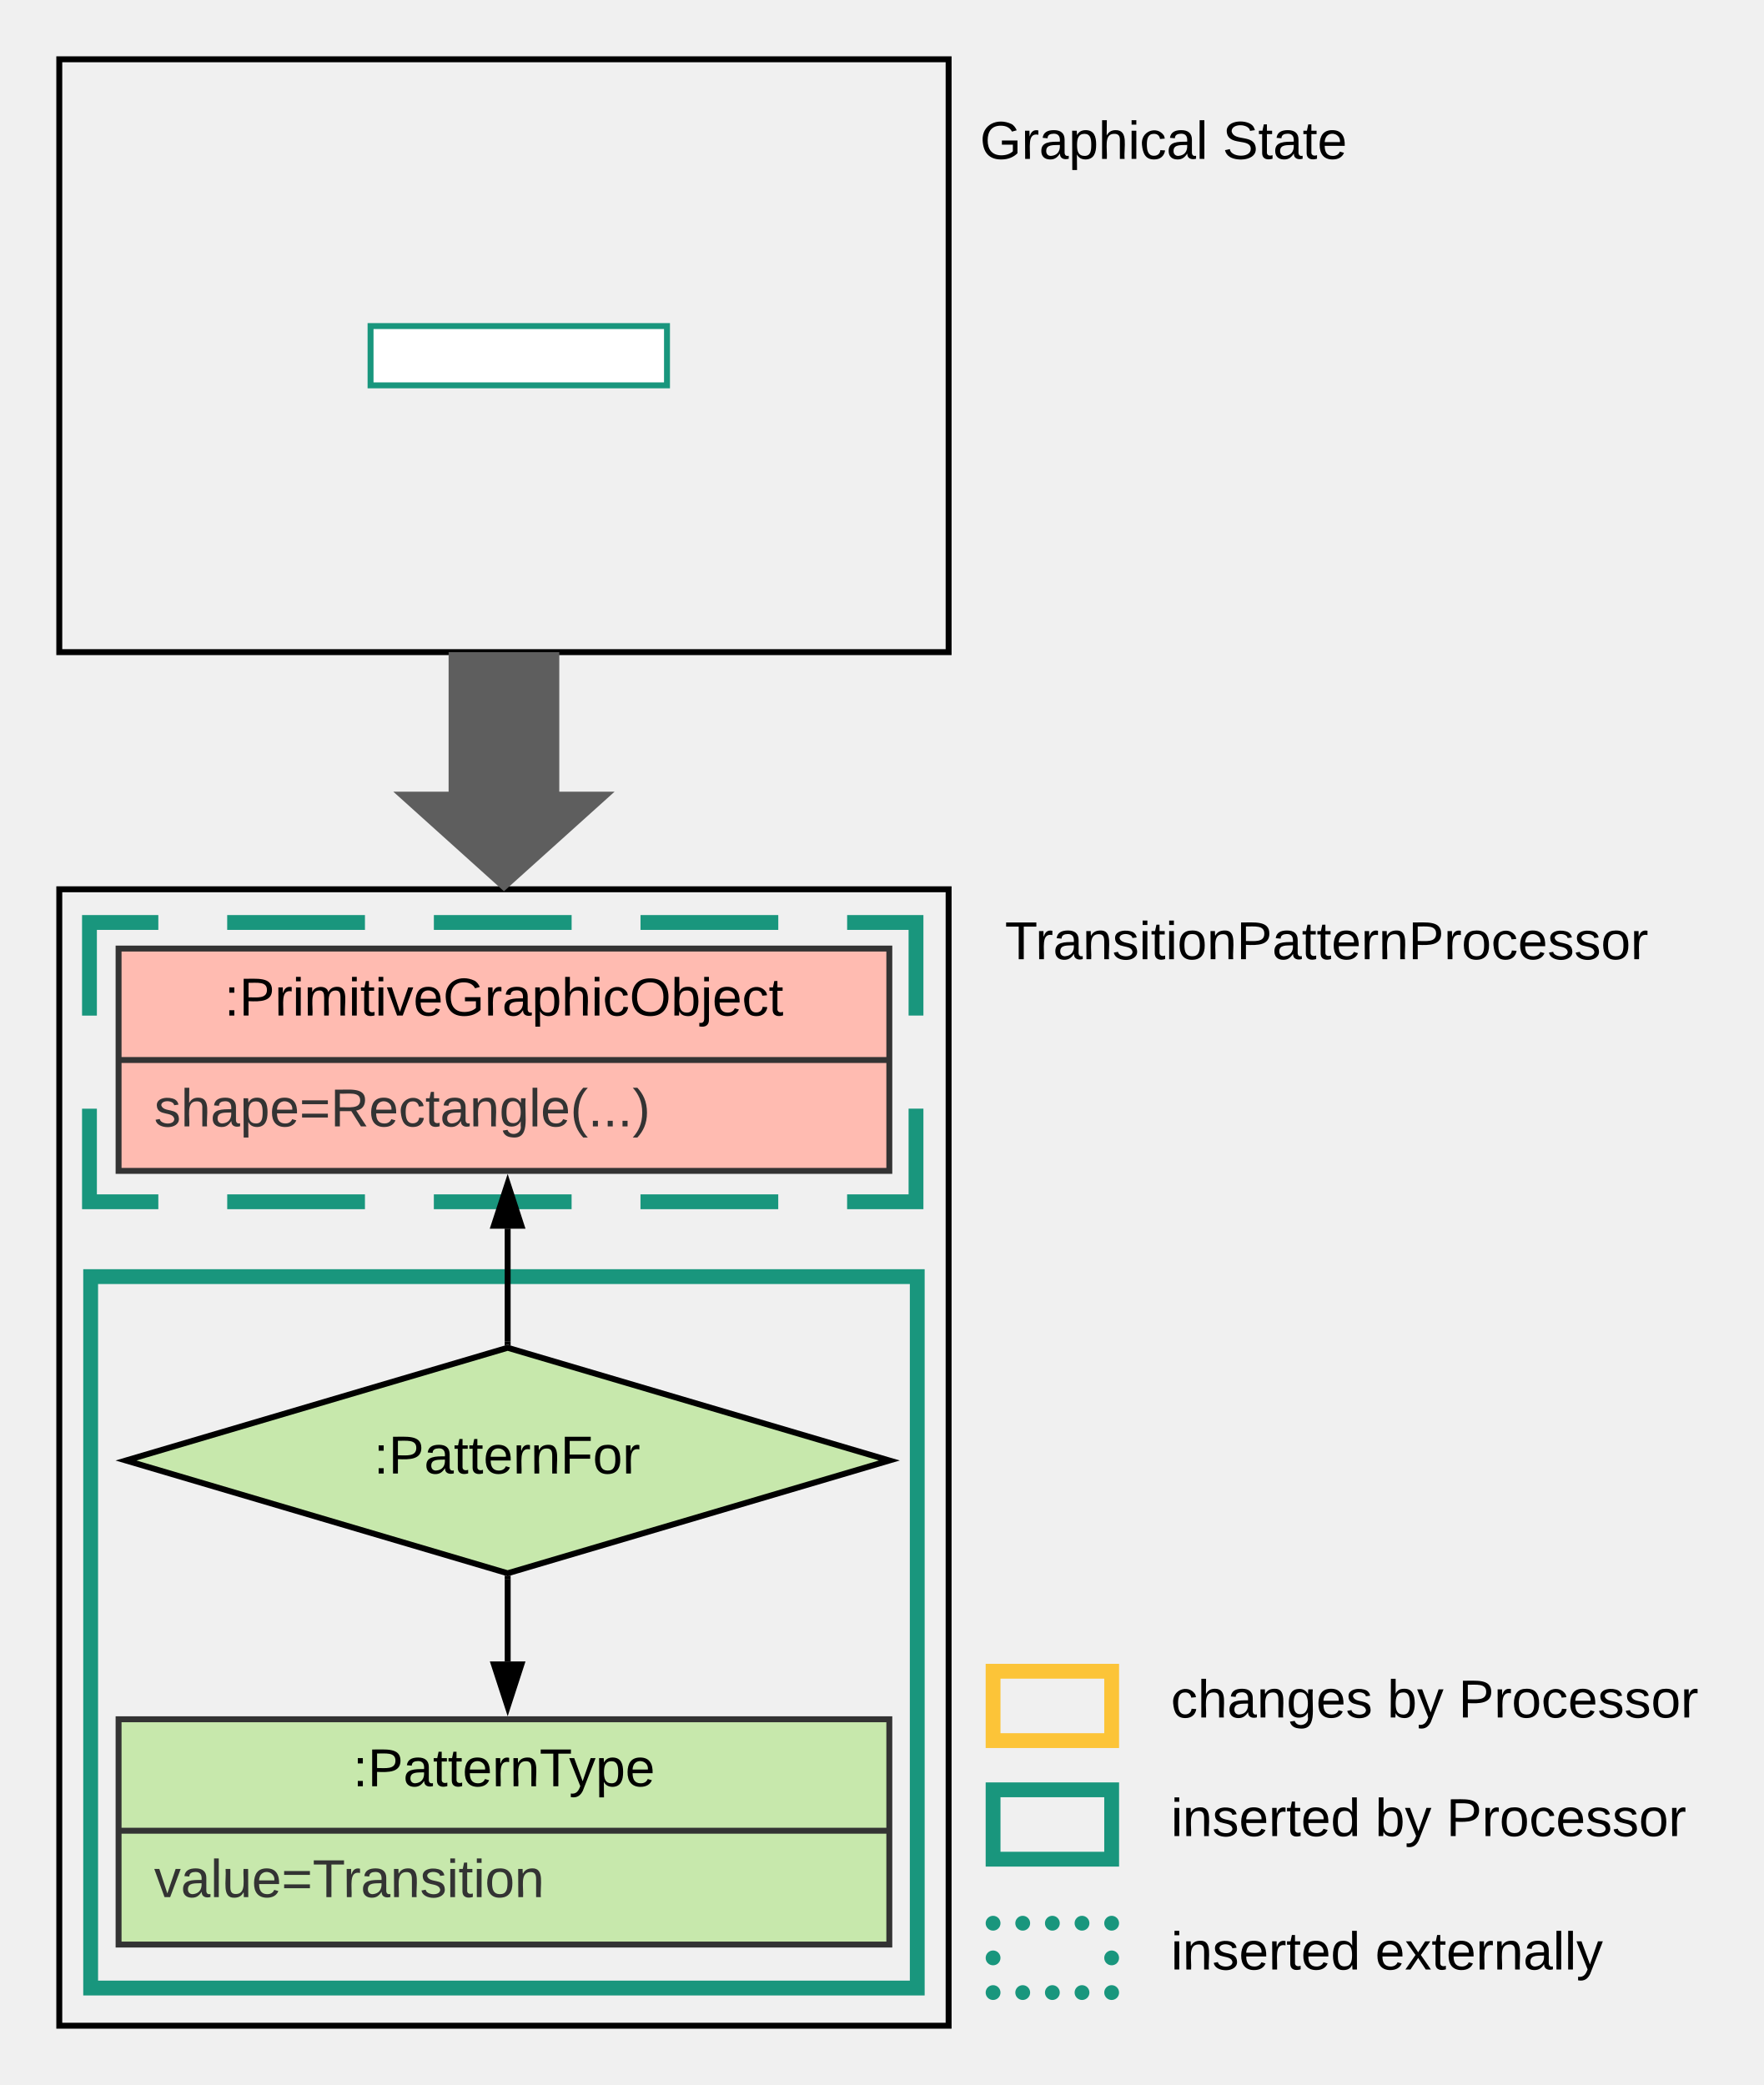
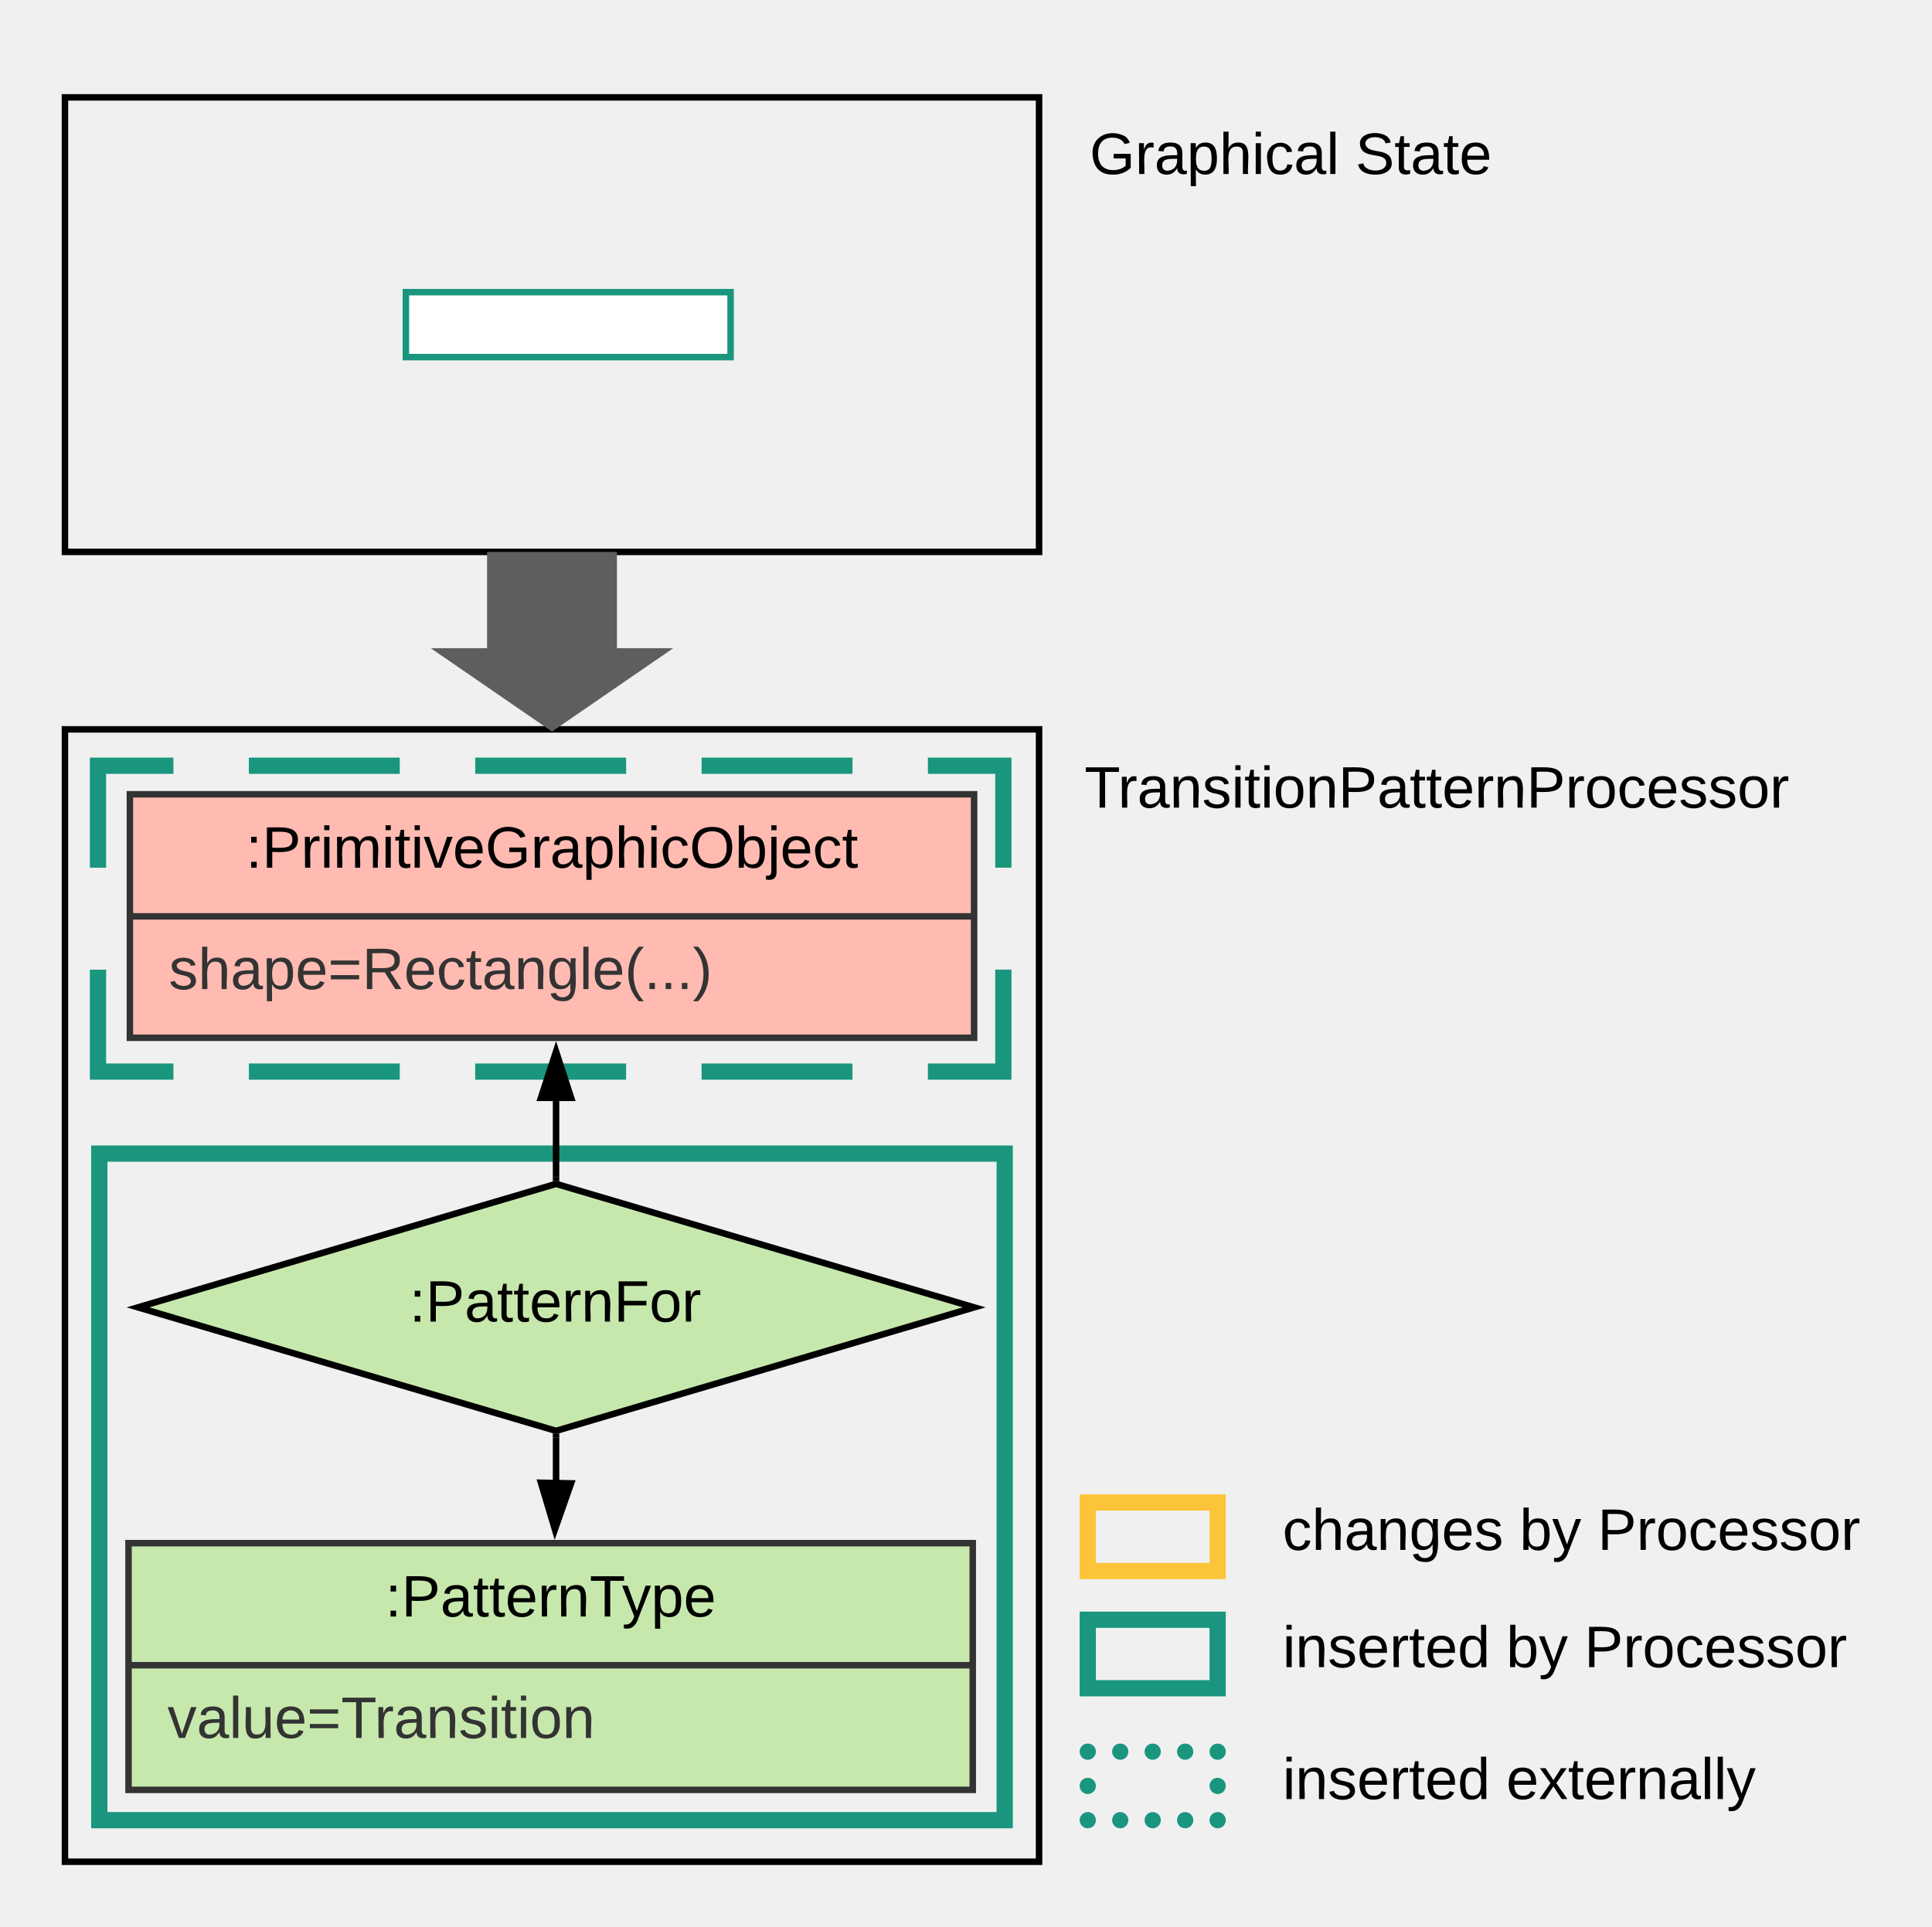
- <svg xmlns="http://www.w3.org/2000/svg" xmlns:ns1="lucid" xmlns:xlink="http://www.w3.org/1999/xlink" width="595" height="703.38">
-   <g transform="translate(-295 -80)" ns1:page-tab-id="ZUiqVhBf18.i">
-     <path d="M325.58 510.67h278.84v240H325.58z" stroke="#19967d" stroke-width="5" fill-opacity="0" />
-     <path d="M315 380h300v383.38H315z" stroke="#000" stroke-width="2" fill-opacity="0" />
+ <svg xmlns="http://www.w3.org/2000/svg" xmlns:ns1="lucid" xmlns:xlink="http://www.w3.org/1999/xlink" width="595" height="593.48">
+   <g transform="translate(-295 -155.3333)" ns1:page-tab-id="ZUiqVhBf18.i">
+     <path d="M315 380h300v348.8H315z" stroke="#000" stroke-width="2" fill-opacity="0" />
+     <path d="M325.58 510.67h278.84V716H325.58z" stroke="#19967d" stroke-width="5" fill-opacity="0" />
    <path d="M325.17 391.2H604v94.22H325.17z" fill-opacity="0" />
    <path d="M371.64 391.2h46.47m23.25 0h46.47m23.24 0h46.47m23.23 0H604v31.4m0 31.4v31.42h-23.24m-23.23 0h-46.47m-23.24 0h-46.47m-23.24 0h-46.46m-23.24 0h-23.23v-31.4m0-31.4V391.2h23.23" stroke="#19967d" stroke-width="5" fill="none" />
-     <path d="M615 100h145v60H615z" fill="none" />
-     <use xlink:href="#a" transform="matrix(1,0,0,1,615,100) translate(10.575 33.6)" />
-     <use xlink:href="#b" transform="matrix(1,0,0,1,615,100) translate(92.425 33.6)" />
-     <path d="M315 100h300v200H315z" stroke="#000" stroke-width="2" fill-opacity="0" />
+     <path d="M620 175.33h145v60H620z" fill="none" />
+     <use xlink:href="#a" transform="matrix(1,0,0,1,620,175.3333) translate(10.575 33.6)" />
+     <use xlink:href="#b" transform="matrix(1,0,0,1,620,175.3333) translate(92.425 33.6)" />
+     <path d="M315 185.33h300v140H315z" stroke="#000" stroke-width="2" fill-opacity="0" />
    <path d="M335 400h260v75H335z" stroke="#333" stroke-width="2" fill="#ffbbb1" />
    <path d="M335 437.6h260" stroke="#333" stroke-width="2" fill="none" />
    <use xlink:href="#c" transform="matrix(1,0,0,1,343,408) translate(27.7 14.6)" />
    <use xlink:href="#d" transform="matrix(1,0,0,1,347,445.6) translate(0 14.4)" />
-     <path d="M335 660h260v76H335z" stroke="#333" stroke-width="2" fill="#c7e8ac" />
-     <path d="M335 697.6h260" stroke="#333" stroke-width="2" fill="none" />
-     <use xlink:href="#e" transform="matrix(1,0,0,1,343,668) translate(71.05 14.6)" />
-     <use xlink:href="#f" transform="matrix(1,0,0,1,347,705.6) translate(0 14.4)" />
-     <path d="M466.25 494.5v38.12" stroke="#000" stroke-width="2" fill="none" />
+     <path d="M334.58 630.67h260v76h-260z" stroke="#333" stroke-width="2" fill="#c7e8ac" />
+     <path d="M334.58 668.27h260" stroke="#333" stroke-width="2" fill="none" />
+     <use xlink:href="#e" transform="matrix(1,0,0,1,342.5833,638.6667) translate(71.05 14.6)" />
+     <use xlink:href="#f" transform="matrix(1,0,0,1,346.5833,676.2667) translate(0 14.4)" />
+     <path d="M466.25 494.5v23.46" stroke="#000" stroke-width="2" fill="none" />
    <path d="M466.25 479.24l4.64 14.26h-9.3z" stroke="#000" stroke-width="2" />
-     <path d="M467.25 533.92l-1-.3-1 .3v-1.32h2z" />
-     <path d="M466.26 640.5V612.8" stroke="#000" stroke-width="2" fill="none" />
-     <path d="M466.26 655.76l-4.64-14.26h9.27z" stroke="#000" stroke-width="2" />
-     <path d="M467.25 612.82h-2v-1.32l1 .3 1-.3z" />
-     <path d="M483.67 300v47.07h18.66L465 380.67l-37.33-33.6h18.66V300z" stroke="#000" stroke-opacity="0" stroke-width="2" fill="#5e5e5e" />
-     <path d="M466.25 534.67L595 572.7l-128.75 38.05L337.5 572.7z" stroke="#000" stroke-width="2" fill="#c7e8ac" />
-     <use xlink:href="#g" transform="matrix(1,0,0,1,342.5,539.6667) translate(78.58 37.43125)" />
-     <path d="M615 380h255v40H615z" fill="none" />
-     <use xlink:href="#h" transform="matrix(1,0,0,1,615,380) translate(19 23.6)" />
-     <path d="M690 683.8h180v23.4H690z" fill="none" />
-     <use xlink:href="#i" transform="matrix(1,0,0,1,690,683.8016) translate(0 15.6)" />
-     <use xlink:href="#j" transform="matrix(1,0,0,1,690,683.8016) translate(68.9 15.6)" />
-     <use xlink:href="#k" transform="matrix(1,0,0,1,690,683.8016) translate(92.9 15.6)" />
-     <path d="M630 683.8h40v23.4h-40z" stroke="#19967d" stroke-width="5" fill-opacity="0" />
-     <path d="M630 728.8h40v23.4h-40z" fill-opacity="0" />
-     <path d="M632.5 728.8c0 1.4-1.12 2.5-2.5 2.5s-2.5-1.1-2.5-2.5c0-1.37 1.12-2.5 2.5-2.5s2.5 1.13 2.5 2.5zm10 0c0 1.4-1.12 2.5-2.5 2.5s-2.5-1.1-2.5-2.5c0-1.37 1.12-2.5 2.5-2.5s2.5 1.13 2.5 2.5zm10 0c0 1.4-1.12 2.5-2.5 2.5s-2.5-1.1-2.5-2.5c0-1.37 1.12-2.5 2.5-2.5s2.5 1.13 2.5 2.5zm10 0c0 1.4-1.12 2.5-2.5 2.5s-2.5-1.1-2.5-2.5c0-1.37 1.12-2.5 2.5-2.5s2.5 1.13 2.5 2.5zm10 0c0 1.4-1.12 2.5-2.5 2.5s-2.5-1.1-2.5-2.5c0-1.37 1.12-2.5 2.5-2.5s2.5 1.13 2.5 2.5zm0 11.7c0 1.4-1.12 2.5-2.5 2.5s-2.5-1.1-2.5-2.5c0-1.37 1.12-2.5 2.5-2.5s2.5 1.13 2.5 2.5zm0 11.7c0 1.38-1.12 2.5-2.5 2.5s-2.5-1.12-2.5-2.5 1.12-2.5 2.5-2.5 2.5 1.12 2.5 2.5zm-10 0c0 1.38-1.12 2.5-2.5 2.5s-2.5-1.12-2.5-2.5 1.12-2.5 2.5-2.5 2.5 1.12 2.5 2.5zm-10 0c0 1.38-1.12 2.5-2.5 2.5s-2.5-1.12-2.5-2.5 1.12-2.5 2.5-2.5 2.5 1.12 2.5 2.5zm-10 0c0 1.38-1.12 2.5-2.5 2.5s-2.5-1.12-2.5-2.5 1.12-2.5 2.5-2.5 2.5 1.12 2.5 2.5zm-10 0c0 1.38-1.12 2.5-2.5 2.5s-2.5-1.12-2.5-2.5 1.12-2.5 2.5-2.5 2.5 1.12 2.5 2.5zm0-11.7c0 1.4-1.12 2.5-2.5 2.5s-2.5-1.1-2.5-2.5c0-1.37 1.12-2.5 2.5-2.5s2.5 1.13 2.5 2.5z" fill="#19967d" />
-     <path d="M690 728.8h180v23.4H690z" fill="none" />
-     <use xlink:href="#i" transform="matrix(1,0,0,1,690,728.8149) translate(0 15.6)" />
-     <use xlink:href="#l" transform="matrix(1,0,0,1,690,728.8149) translate(68.9 15.6)" />
-     <path d="M690 643.8h180v23.4H690z" fill="none" />
-     <use xlink:href="#m" transform="matrix(1,0,0,1,690,643.8016) translate(0 15.6)" />
-     <use xlink:href="#j" transform="matrix(1,0,0,1,690,643.8016) translate(73 15.6)" />
-     <use xlink:href="#k" transform="matrix(1,0,0,1,690,643.8016) translate(97 15.6)" />
-     <path d="M630 643.8h40v23.4h-40z" stroke="#fcc438" stroke-width="5" fill-opacity="0" />
-     <path d="M420 190h100v20H420z" stroke="#19967d" stroke-width="2" fill="#fff" />
-     <path d="M520 180h40v40h-40z" stroke="#000" stroke-opacity="0" stroke-width="2" fill="#fff" fill-opacity="0" />
+     <path d="M467.25 519.25l-1-.3-1 .3v-1.32h2z" />
+     <path d="M466.25 611.57v-13.44" stroke="#000" stroke-width="2" fill="none" />
+     <path d="M465.9 626.43l-4.3-14.37 9.27.2z" stroke="#000" stroke-width="2" />
+     <path d="M467.25 598.15h-2v-1.32l1 .3 1-.3z" />
+     <path d="M485 325.33V355h17.33L465 380.67 427.67 355H445v-29.67z" stroke="#000" stroke-opacity="0" stroke-width="2" fill="#5e5e5e" />
+     <path d="M466.25 520L595 558.04l-128.75 38.04-128.75-38.04z" stroke="#000" stroke-width="2" fill="#c7e8ac" />
+     <use xlink:href="#g" transform="matrix(1,0,0,1,342.5,525) translate(78.58 37.43125)" />
+     <path d="M615 380h245v40H615z" fill="none" />
+     <use xlink:href="#h" transform="matrix(1,0,0,1,615,380) translate(14 24.1)" />
+     <path d="M690 654.26h180v21.1H690z" fill="none" />
+     <use xlink:href="#i" transform="matrix(1,0,0,1,690,654.2552) translate(0 14.6)" />
+     <use xlink:href="#j" transform="matrix(1,0,0,1,690,654.2552) translate(68.9 14.6)" />
+     <use xlink:href="#k" transform="matrix(1,0,0,1,690,654.2552) translate(92.9 14.6)" />
+     <path d="M630 654.26h40v21.1h-40z" stroke="#19967d" stroke-width="5" fill-opacity="0" />
+     <path d="M630 694.9h40V716h-40z" fill-opacity="0" />
+     <path d="M632.5 694.9c0 1.37-1.12 2.5-2.5 2.5s-2.5-1.13-2.5-2.5c0-1.4 1.12-2.5 2.5-2.5s2.5 1.1 2.5 2.5zm10 0c0 1.37-1.12 2.5-2.5 2.5s-2.5-1.13-2.5-2.5c0-1.4 1.12-2.5 2.5-2.5s2.5 1.1 2.5 2.5zm10 0c0 1.37-1.12 2.5-2.5 2.5s-2.5-1.13-2.5-2.5c0-1.4 1.12-2.5 2.5-2.5s2.5 1.1 2.5 2.5zm10 0c0 1.37-1.12 2.5-2.5 2.5s-2.5-1.13-2.5-2.5c0-1.4 1.12-2.5 2.5-2.5s2.5 1.1 2.5 2.5zm10 0c0 1.37-1.12 2.5-2.5 2.5s-2.5-1.13-2.5-2.5c0-1.4 1.12-2.5 2.5-2.5s2.5 1.1 2.5 2.5zm0 10.55c0 1.38-1.12 2.5-2.5 2.5s-2.5-1.12-2.5-2.5c0-1.4 1.12-2.5 2.5-2.5s2.5 1.1 2.5 2.5zm0 10.55c0 1.38-1.12 2.5-2.5 2.5s-2.5-1.12-2.5-2.5 1.12-2.5 2.5-2.5 2.5 1.12 2.5 2.5zm-10 0c0 1.38-1.12 2.5-2.5 2.5s-2.5-1.12-2.5-2.5 1.12-2.5 2.5-2.5 2.5 1.12 2.5 2.5zm-10 0c0 1.38-1.12 2.5-2.5 2.5s-2.5-1.12-2.5-2.5 1.12-2.5 2.5-2.5 2.5 1.12 2.5 2.5zm-10 0c0 1.38-1.12 2.5-2.5 2.5s-2.5-1.12-2.5-2.5 1.12-2.5 2.5-2.5 2.5 1.12 2.5 2.5zm-10 0c0 1.38-1.12 2.5-2.5 2.5s-2.5-1.12-2.5-2.5 1.12-2.5 2.5-2.5 2.5 1.12 2.5 2.5zm0-10.55c0 1.38-1.12 2.5-2.5 2.5s-2.5-1.12-2.5-2.5c0-1.4 1.12-2.5 2.5-2.5s2.5 1.1 2.5 2.5z" fill="#19967d" />
+     <path d="M690 694.9h180V716H690z" fill="none" />
+     <use xlink:href="#i" transform="matrix(1,0,0,1,690,694.8907) translate(0 14.6)" />
+     <use xlink:href="#l" transform="matrix(1,0,0,1,690,694.8907) translate(68.9 14.6)" />
+     <path d="M690 618.15h180v21.1H690z" fill="none" />
+     <use xlink:href="#m" transform="matrix(1,0,0,1,690,618.1454) translate(0 14.6)" />
+     <use xlink:href="#j" transform="matrix(1,0,0,1,690,618.1454) translate(73 14.6)" />
+     <use xlink:href="#k" transform="matrix(1,0,0,1,690,618.1454) translate(97 14.6)" />
+     <path d="M630 618.15h40v21.1h-40z" stroke="#fcc438" stroke-width="5" fill-opacity="0" />
+     <path d="M420 245.33h100v20H420z" stroke="#19967d" stroke-width="2" fill="#fff" />
+     <path d="M520 235.33h40v40h-40z" stroke="#000" stroke-opacity="0" stroke-width="2" fill="#fff" fill-opacity="0" />
    <defs>
      <path d="M143 4C61 4 22-44 18-125c-5-107 100-154 193-111 17 8 29 25 37 43l-32 9c-13-25-37-40-76-40-61 0-88 39-88 99 0 61 29 100 91 101 35 0 62-11 79-27v-45h-74v-28h105v86C228-13 192 4 143 4" id="n" />
      <path d="M114-163C36-179 61-72 57 0H25l-1-190h30c1 12-1 29 2 39 6-27 23-49 58-41v29" id="o" />
      <path d="M141-36C126-15 110 5 73 4 37 3 15-17 15-53c-1-64 63-63 125-63 3-35-9-54-41-54-24 1-41 7-42 31l-33-3c5-37 33-52 76-52 45 0 72 20 72 64v82c-1 20 7 32 28 27v20c-31 9-61-2-59-35zM48-53c0 20 12 33 32 33 41-3 63-29 60-74-43 2-92-5-92 41" id="p" />
      <path d="M115-194c55 1 70 41 70 98S169 2 115 4C84 4 66-9 55-30l1 105H24l-1-265h31l2 30c10-21 28-34 59-34zm-8 174c40 0 45-34 45-75s-6-73-45-74c-42 0-51 32-51 76 0 43 10 73 51 73" id="q" />
      <path d="M106-169C34-169 62-67 57 0H25v-261h32l-1 103c12-21 28-36 61-36 89 0 53 116 60 194h-32v-121c2-32-8-49-39-48" id="r" />
      <path d="M24-231v-30h32v30H24zM24 0v-190h32V0H24" id="s" />
      <path d="M96-169c-40 0-48 33-48 73s9 75 48 75c24 0 41-14 43-38l32 2c-6 37-31 61-74 61-59 0-76-41-82-99-10-93 101-131 147-64 4 7 5 14 7 22l-32 3c-4-21-16-35-41-35" id="t" />
      <path d="M24 0v-261h32V0H24" id="u" />
      <g id="a">
        <use transform="matrix(0.05,0,0,0.05,0,0)" xlink:href="#n" />
        <use transform="matrix(0.05,0,0,0.05,14,0)" xlink:href="#o" />
        <use transform="matrix(0.05,0,0,0.05,19.95,0)" xlink:href="#p" />
        <use transform="matrix(0.05,0,0,0.05,29.95,0)" xlink:href="#q" />
        <use transform="matrix(0.05,0,0,0.05,39.95,0)" xlink:href="#r" />
        <use transform="matrix(0.05,0,0,0.05,49.95,0)" xlink:href="#s" />
        <use transform="matrix(0.05,0,0,0.05,53.9,0)" xlink:href="#t" />
        <use transform="matrix(0.05,0,0,0.05,62.9,0)" xlink:href="#p" />
        <use transform="matrix(0.05,0,0,0.05,72.9,0)" xlink:href="#u" />
      </g>
      <path d="M185-189c-5-48-123-54-124 2 14 75 158 14 163 119 3 78-121 87-175 55-17-10-28-26-33-46l33-7c5 56 141 63 141-1 0-78-155-14-162-118-5-82 145-84 179-34 5 7 8 16 11 25" id="v" />
      <path d="M59-47c-2 24 18 29 38 22v24C64 9 27 4 27-40v-127H5v-23h24l9-43h21v43h35v23H59v120" id="w" />
      <path d="M100-194c63 0 86 42 84 106H49c0 40 14 67 53 68 26 1 43-12 49-29l28 8c-11 28-37 45-77 45C44 4 14-33 15-96c1-61 26-98 85-98zm52 81c6-60-76-77-97-28-3 7-6 17-6 28h103" id="x" />
      <g id="b">
        <use transform="matrix(0.05,0,0,0.05,0,0)" xlink:href="#v" />
        <use transform="matrix(0.05,0,0,0.05,12,0)" xlink:href="#w" />
        <use transform="matrix(0.05,0,0,0.05,17,0)" xlink:href="#p" />
        <use transform="matrix(0.05,0,0,0.05,27,0)" xlink:href="#w" />
        <use transform="matrix(0.05,0,0,0.05,32,0)" xlink:href="#x" />
      </g>
      <path d="M33-154v-36h34v36H33zM33 0v-36h34V0H33" id="y" />
      <path d="M30-248c87 1 191-15 191 75 0 78-77 80-158 76V0H30v-248zm33 125c57 0 124 11 124-50 0-59-68-47-124-48v98" id="z" />
      <path d="M210-169c-67 3-38 105-44 169h-31v-121c0-29-5-50-35-48C34-165 62-65 56 0H25l-1-190h30c1 10-1 24 2 32 10-44 99-50 107 0 11-21 27-35 58-36 85-2 47 119 55 194h-31v-121c0-29-5-49-35-48" id="A" />
      <path d="M108 0H70L1-190h34L89-25l56-165h34" id="B" />
      <path d="M140-251c81 0 123 46 123 126C263-46 219 4 140 4 59 4 17-45 17-125s42-126 123-126zm0 227c63 0 89-41 89-101s-29-99-89-99c-61 0-89 39-89 99S79-25 140-24" id="C" />
      <path d="M115-194c53 0 69 39 70 98 0 66-23 100-70 100C84 3 66-7 56-30L54 0H23l1-261h32v101c10-23 28-34 59-34zm-8 174c40 0 45-34 45-75 0-40-5-75-45-74-42 0-51 32-51 76 0 43 10 73 51 73" id="D" />
      <path d="M24-231v-30h32v30H24zM-9 49c24 4 33-6 33-30v-209h32V24c2 40-23 58-65 49V49" id="E" />
      <g id="c">
        <use transform="matrix(0.05,0,0,0.05,0,0)" xlink:href="#y" />
        <use transform="matrix(0.05,0,0,0.05,5,0)" xlink:href="#z" />
        <use transform="matrix(0.05,0,0,0.05,17,0)" xlink:href="#o" />
        <use transform="matrix(0.05,0,0,0.05,22.95,0)" xlink:href="#s" />
        <use transform="matrix(0.05,0,0,0.05,26.9,0)" xlink:href="#A" />
        <use transform="matrix(0.05,0,0,0.05,41.85,0)" xlink:href="#s" />
        <use transform="matrix(0.05,0,0,0.05,45.8,0)" xlink:href="#w" />
        <use transform="matrix(0.05,0,0,0.05,50.8,0)" xlink:href="#s" />
        <use transform="matrix(0.05,0,0,0.05,54.75,0)" xlink:href="#B" />
        <use transform="matrix(0.05,0,0,0.05,63.75,0)" xlink:href="#x" />
        <use transform="matrix(0.05,0,0,0.05,73.75,0)" xlink:href="#n" />
        <use transform="matrix(0.05,0,0,0.05,87.75,0)" xlink:href="#o" />
        <use transform="matrix(0.05,0,0,0.05,93.7,0)" xlink:href="#p" />
        <use transform="matrix(0.05,0,0,0.05,103.7,0)" xlink:href="#q" />
        <use transform="matrix(0.05,0,0,0.05,113.7,0)" xlink:href="#r" />
        <use transform="matrix(0.05,0,0,0.05,123.7,0)" xlink:href="#s" />
        <use transform="matrix(0.05,0,0,0.05,127.65,0)" xlink:href="#t" />
        <use transform="matrix(0.05,0,0,0.05,136.65,0)" xlink:href="#C" />
        <use transform="matrix(0.05,0,0,0.05,150.65,0)" xlink:href="#D" />
        <use transform="matrix(0.05,0,0,0.05,160.65,0)" xlink:href="#E" />
        <use transform="matrix(0.05,0,0,0.05,164.6,0)" xlink:href="#x" />
        <use transform="matrix(0.05,0,0,0.05,174.6,0)" xlink:href="#t" />
        <use transform="matrix(0.05,0,0,0.05,183.6,0)" xlink:href="#w" />
      </g>
      <path fill="#333" d="M135-143c-3-34-86-38-87 0 15 53 115 12 119 90S17 21 10-45l28-5c4 36 97 45 98 0-10-56-113-15-118-90-4-57 82-63 122-42 12 7 21 19 24 35" id="F" />
      <path fill="#333" d="M106-169C34-169 62-67 57 0H25v-261h32l-1 103c12-21 28-36 61-36 89 0 53 116 60 194h-32v-121c2-32-8-49-39-48" id="G" />
      <path fill="#333" d="M141-36C126-15 110 5 73 4 37 3 15-17 15-53c-1-64 63-63 125-63 3-35-9-54-41-54-24 1-41 7-42 31l-33-3c5-37 33-52 76-52 45 0 72 20 72 64v82c-1 20 7 32 28 27v20c-31 9-61-2-59-35zM48-53c0 20 12 33 32 33 41-3 63-29 60-74-43 2-92-5-92 41" id="H" />
      <path fill="#333" d="M115-194c55 1 70 41 70 98S169 2 115 4C84 4 66-9 55-30l1 105H24l-1-265h31l2 30c10-21 28-34 59-34zm-8 174c40 0 45-34 45-75s-6-73-45-74c-42 0-51 32-51 76 0 43 10 73 51 73" id="I" />
      <path fill="#333" d="M100-194c63 0 86 42 84 106H49c0 40 14 67 53 68 26 1 43-12 49-29l28 8c-11 28-37 45-77 45C44 4 14-33 15-96c1-61 26-98 85-98zm52 81c6-60-76-77-97-28-3 7-6 17-6 28h103" id="J" />
      <path fill="#333" d="M18-150v-26h174v26H18zm0 90v-26h174v26H18" id="K" />
      <path fill="#333" d="M233-177c-1 41-23 64-60 70L243 0h-38l-65-103H63V0H30v-248c88 3 205-21 203 71zM63-129c60-2 137 13 137-47 0-61-80-42-137-45v92" id="L" />
      <path fill="#333" d="M96-169c-40 0-48 33-48 73s9 75 48 75c24 0 41-14 43-38l32 2c-6 37-31 61-74 61-59 0-76-41-82-99-10-93 101-131 147-64 4 7 5 14 7 22l-32 3c-4-21-16-35-41-35" id="M" />
      <path fill="#333" d="M59-47c-2 24 18 29 38 22v24C64 9 27 4 27-40v-127H5v-23h24l9-43h21v43h35v23H59v120" id="N" />
      <path fill="#333" d="M117-194c89-4 53 116 60 194h-32v-121c0-31-8-49-39-48C34-167 62-67 57 0H25l-1-190h30c1 10-1 24 2 32 11-22 29-35 61-36" id="O" />
      <path fill="#333" d="M177-190C167-65 218 103 67 71c-23-6-38-20-44-43l32-5c15 47 100 32 89-28v-30C133-14 115 1 83 1 29 1 15-40 15-95c0-56 16-97 71-98 29-1 48 16 59 35 1-10 0-23 2-32h30zM94-22c36 0 50-32 50-73 0-42-14-75-50-75-39 0-46 34-46 75s6 73 46 73" id="P" />
      <path fill="#333" d="M24 0v-261h32V0H24" id="Q" />
      <path fill="#333" d="M87 75C49 33 22-17 22-94c0-76 28-126 65-167h31c-38 41-64 92-64 168S80 34 118 75H87" id="R" />
      <path fill="#333" d="M33 0v-38h34V0H33" id="S" />
      <path fill="#333" d="M33-261c38 41 65 92 65 168S71 34 33 75H2C39 34 66-17 66-93S39-220 2-261h31" id="T" />
      <g id="d">
        <use transform="matrix(0.05,0,0,0.05,0,0)" xlink:href="#F" />
        <use transform="matrix(0.05,0,0,0.05,9,0)" xlink:href="#G" />
        <use transform="matrix(0.05,0,0,0.05,19,0)" xlink:href="#H" />
        <use transform="matrix(0.05,0,0,0.05,29,0)" xlink:href="#I" />
        <use transform="matrix(0.05,0,0,0.05,39,0)" xlink:href="#J" />
        <use transform="matrix(0.05,0,0,0.05,49,0)" xlink:href="#K" />
        <use transform="matrix(0.05,0,0,0.05,59.5,0)" xlink:href="#L" />
        <use transform="matrix(0.05,0,0,0.05,72.45,0)" xlink:href="#J" />
        <use transform="matrix(0.05,0,0,0.05,82.45,0)" xlink:href="#M" />
        <use transform="matrix(0.05,0,0,0.05,91.45,0)" xlink:href="#N" />
        <use transform="matrix(0.05,0,0,0.05,96.45,0)" xlink:href="#H" />
        <use transform="matrix(0.05,0,0,0.05,106.45,0)" xlink:href="#O" />
        <use transform="matrix(0.05,0,0,0.05,116.45,0)" xlink:href="#P" />
        <use transform="matrix(0.05,0,0,0.05,126.45,0)" xlink:href="#Q" />
        <use transform="matrix(0.05,0,0,0.05,130.4,0)" xlink:href="#J" />
        <use transform="matrix(0.05,0,0,0.05,140.4,0)" xlink:href="#R" />
        <use transform="matrix(0.05,0,0,0.05,146.35,0)" xlink:href="#S" />
        <use transform="matrix(0.05,0,0,0.05,151.35,0)" xlink:href="#S" />
        <use transform="matrix(0.05,0,0,0.05,156.35,0)" xlink:href="#S" />
        <use transform="matrix(0.05,0,0,0.05,161.35,0)" xlink:href="#T" />
      </g>
      <path d="M117-194c89-4 53 116 60 194h-32v-121c0-31-8-49-39-48C34-167 62-67 57 0H25l-1-190h30c1 10-1 24 2 32 11-22 29-35 61-36" id="U" />
      <path d="M127-220V0H93v-220H8v-28h204v28h-85" id="V" />
      <path d="M179-190L93 31C79 59 56 82 12 73V49c39 6 53-20 64-50L1-190h34L92-34l54-156h33" id="W" />
      <g id="e">
        <use transform="matrix(0.05,0,0,0.05,0,0)" xlink:href="#y" />
        <use transform="matrix(0.05,0,0,0.05,5,0)" xlink:href="#z" />
        <use transform="matrix(0.05,0,0,0.05,17,0)" xlink:href="#p" />
        <use transform="matrix(0.05,0,0,0.05,27,0)" xlink:href="#w" />
        <use transform="matrix(0.05,0,0,0.05,32,0)" xlink:href="#w" />
        <use transform="matrix(0.05,0,0,0.05,37,0)" xlink:href="#x" />
        <use transform="matrix(0.05,0,0,0.05,47,0)" xlink:href="#o" />
        <use transform="matrix(0.05,0,0,0.05,52.95,0)" xlink:href="#U" />
        <use transform="matrix(0.05,0,0,0.05,62.95,0)" xlink:href="#V" />
        <use transform="matrix(0.05,0,0,0.05,72.9,0)" xlink:href="#W" />
        <use transform="matrix(0.05,0,0,0.05,81.9,0)" xlink:href="#q" />
        <use transform="matrix(0.05,0,0,0.05,91.9,0)" xlink:href="#x" />
      </g>
      <path fill="#333" d="M108 0H70L1-190h34L89-25l56-165h34" id="X" />
      <path fill="#333" d="M84 4C-5 8 30-112 23-190h32v120c0 31 7 50 39 49 72-2 45-101 50-169h31l1 190h-30c-1-10 1-25-2-33-11 22-28 36-60 37" id="Y" />
      <path fill="#333" d="M127-220V0H93v-220H8v-28h204v28h-85" id="Z" />
      <path fill="#333" d="M114-163C36-179 61-72 57 0H25l-1-190h30c1 12-1 29 2 39 6-27 23-49 58-41v29" id="aa" />
      <path fill="#333" d="M24-231v-30h32v30H24zM24 0v-190h32V0H24" id="ab" />
      <path fill="#333" d="M100-194c62-1 85 37 85 99 1 63-27 99-86 99S16-35 15-95c0-66 28-99 85-99zM99-20c44 1 53-31 53-75 0-43-8-75-51-75s-53 32-53 75 10 74 51 75" id="ac" />
      <g id="f">
        <use transform="matrix(0.05,0,0,0.05,0,0)" xlink:href="#X" />
        <use transform="matrix(0.05,0,0,0.05,9,0)" xlink:href="#H" />
        <use transform="matrix(0.05,0,0,0.05,19,0)" xlink:href="#Q" />
        <use transform="matrix(0.05,0,0,0.05,22.95,0)" xlink:href="#Y" />
        <use transform="matrix(0.05,0,0,0.05,32.95,0)" xlink:href="#J" />
        <use transform="matrix(0.05,0,0,0.05,42.95,0)" xlink:href="#K" />
        <use transform="matrix(0.05,0,0,0.05,53.45,0)" xlink:href="#Z" />
        <use transform="matrix(0.05,0,0,0.05,63.75,0)" xlink:href="#aa" />
        <use transform="matrix(0.05,0,0,0.05,69.7,0)" xlink:href="#H" />
        <use transform="matrix(0.05,0,0,0.05,79.7,0)" xlink:href="#O" />
        <use transform="matrix(0.05,0,0,0.05,89.7,0)" xlink:href="#F" />
        <use transform="matrix(0.05,0,0,0.05,98.7,0)" xlink:href="#ab" />
        <use transform="matrix(0.05,0,0,0.05,102.65,0)" xlink:href="#N" />
        <use transform="matrix(0.05,0,0,0.05,107.65,0)" xlink:href="#ab" />
        <use transform="matrix(0.05,0,0,0.05,111.6,0)" xlink:href="#ac" />
        <use transform="matrix(0.05,0,0,0.05,121.6,0)" xlink:href="#O" />
      </g>
      <path d="M63-220v92h138v28H63V0H30v-248h175v28H63" id="ad" />
      <path d="M100-194c62-1 85 37 85 99 1 63-27 99-86 99S16-35 15-95c0-66 28-99 85-99zM99-20c44 1 53-31 53-75 0-43-8-75-51-75s-53 32-53 75 10 74 51 75" id="ae" />
      <g id="g">
        <use transform="matrix(0.05,0,0,0.05,0,0)" xlink:href="#y" />
        <use transform="matrix(0.05,0,0,0.05,5,0)" xlink:href="#z" />
        <use transform="matrix(0.05,0,0,0.05,17,0)" xlink:href="#p" />
        <use transform="matrix(0.05,0,0,0.05,27,0)" xlink:href="#w" />
        <use transform="matrix(0.05,0,0,0.05,32,0)" xlink:href="#w" />
        <use transform="matrix(0.05,0,0,0.05,37,0)" xlink:href="#x" />
        <use transform="matrix(0.05,0,0,0.05,47,0)" xlink:href="#o" />
        <use transform="matrix(0.05,0,0,0.05,52.95,0)" xlink:href="#U" />
        <use transform="matrix(0.05,0,0,0.05,62.95,0)" xlink:href="#ad" />
        <use transform="matrix(0.05,0,0,0.05,73.9,0)" xlink:href="#ae" />
        <use transform="matrix(0.05,0,0,0.05,83.9,0)" xlink:href="#o" />
      </g>
      <path d="M135-143c-3-34-86-38-87 0 15 53 115 12 119 90S17 21 10-45l28-5c4 36 97 45 98 0-10-56-113-15-118-90-4-57 82-63 122-42 12 7 21 19 24 35" id="af" />
      <g id="h">
        <use transform="matrix(0.05,0,0,0.05,0,0)" xlink:href="#V" />
        <use transform="matrix(0.05,0,0,0.05,10.3,0)" xlink:href="#o" />
        <use transform="matrix(0.05,0,0,0.05,16.25,0)" xlink:href="#p" />
        <use transform="matrix(0.05,0,0,0.05,26.25,0)" xlink:href="#U" />
        <use transform="matrix(0.05,0,0,0.05,36.25,0)" xlink:href="#af" />
        <use transform="matrix(0.05,0,0,0.05,45.25,0)" xlink:href="#s" />
        <use transform="matrix(0.05,0,0,0.05,49.2,0)" xlink:href="#w" />
        <use transform="matrix(0.05,0,0,0.05,54.2,0)" xlink:href="#s" />
        <use transform="matrix(0.05,0,0,0.05,58.15,0)" xlink:href="#ae" />
        <use transform="matrix(0.05,0,0,0.05,68.15,0)" xlink:href="#U" />
        <use transform="matrix(0.05,0,0,0.05,78.15,0)" xlink:href="#z" />
        <use transform="matrix(0.05,0,0,0.05,90.15,0)" xlink:href="#p" />
        <use transform="matrix(0.05,0,0,0.05,100.15,0)" xlink:href="#w" />
        <use transform="matrix(0.05,0,0,0.05,105.15,0)" xlink:href="#w" />
        <use transform="matrix(0.05,0,0,0.05,110.15,0)" xlink:href="#x" />
        <use transform="matrix(0.05,0,0,0.05,120.15,0)" xlink:href="#o" />
        <use transform="matrix(0.05,0,0,0.05,126.1,0)" xlink:href="#U" />
        <use transform="matrix(0.05,0,0,0.05,136.1,0)" xlink:href="#z" />
        <use transform="matrix(0.05,0,0,0.05,148.1,0)" xlink:href="#o" />
        <use transform="matrix(0.05,0,0,0.05,154.05,0)" xlink:href="#ae" />
        <use transform="matrix(0.05,0,0,0.05,164.05,0)" xlink:href="#t" />
        <use transform="matrix(0.05,0,0,0.05,173.05,0)" xlink:href="#x" />
        <use transform="matrix(0.05,0,0,0.05,183.05,0)" xlink:href="#af" />
        <use transform="matrix(0.05,0,0,0.05,192.05,0)" xlink:href="#af" />
        <use transform="matrix(0.05,0,0,0.05,201.05,0)" xlink:href="#ae" />
        <use transform="matrix(0.05,0,0,0.05,211.05,0)" xlink:href="#o" />
      </g>
      <path d="M85-194c31 0 48 13 60 33l-1-100h32l1 261h-30c-2-10 0-23-3-31C134-8 116 4 85 4 32 4 16-35 15-94c0-66 23-100 70-100zm9 24c-40 0-46 34-46 75 0 40 6 74 45 74 42 0 51-32 51-76 0-42-9-74-50-73" id="ag" />
      <g id="i">
        <use transform="matrix(0.05,0,0,0.05,0,0)" xlink:href="#s" />
        <use transform="matrix(0.05,0,0,0.05,3.95,0)" xlink:href="#U" />
        <use transform="matrix(0.05,0,0,0.05,13.95,0)" xlink:href="#af" />
        <use transform="matrix(0.05,0,0,0.05,22.95,0)" xlink:href="#x" />
        <use transform="matrix(0.05,0,0,0.05,32.95,0)" xlink:href="#o" />
        <use transform="matrix(0.05,0,0,0.05,38.9,0)" xlink:href="#w" />
        <use transform="matrix(0.05,0,0,0.05,43.9,0)" xlink:href="#x" />
        <use transform="matrix(0.05,0,0,0.05,53.9,0)" xlink:href="#ag" />
      </g>
      <g id="j">
        <use transform="matrix(0.05,0,0,0.05,0,0)" xlink:href="#D" />
        <use transform="matrix(0.05,0,0,0.05,10,0)" xlink:href="#W" />
      </g>
      <g id="k">
        <use transform="matrix(0.05,0,0,0.05,0,0)" xlink:href="#z" />
        <use transform="matrix(0.05,0,0,0.05,12,0)" xlink:href="#o" />
        <use transform="matrix(0.05,0,0,0.05,17.95,0)" xlink:href="#ae" />
        <use transform="matrix(0.05,0,0,0.05,27.95,0)" xlink:href="#t" />
        <use transform="matrix(0.05,0,0,0.05,36.95,0)" xlink:href="#x" />
        <use transform="matrix(0.05,0,0,0.05,46.95,0)" xlink:href="#af" />
        <use transform="matrix(0.05,0,0,0.05,55.95,0)" xlink:href="#af" />
        <use transform="matrix(0.05,0,0,0.05,64.95,0)" xlink:href="#ae" />
        <use transform="matrix(0.05,0,0,0.05,74.95,0)" xlink:href="#o" />
      </g>
      <path d="M141 0L90-78 38 0H4l68-98-65-92h35l48 74 47-74h35l-64 92 68 98h-35" id="ah" />
      <g id="l">
        <use transform="matrix(0.05,0,0,0.05,0,0)" xlink:href="#x" />
        <use transform="matrix(0.05,0,0,0.05,10,0)" xlink:href="#ah" />
        <use transform="matrix(0.05,0,0,0.05,19,0)" xlink:href="#w" />
        <use transform="matrix(0.05,0,0,0.05,24,0)" xlink:href="#x" />
        <use transform="matrix(0.05,0,0,0.05,34,0)" xlink:href="#o" />
        <use transform="matrix(0.05,0,0,0.05,39.95,0)" xlink:href="#U" />
        <use transform="matrix(0.05,0,0,0.05,49.95,0)" xlink:href="#p" />
        <use transform="matrix(0.05,0,0,0.05,59.95,0)" xlink:href="#u" />
        <use transform="matrix(0.05,0,0,0.05,63.9,0)" xlink:href="#u" />
        <use transform="matrix(0.05,0,0,0.05,67.85,0)" xlink:href="#W" />
      </g>
      <path d="M177-190C167-65 218 103 67 71c-23-6-38-20-44-43l32-5c15 47 100 32 89-28v-30C133-14 115 1 83 1 29 1 15-40 15-95c0-56 16-97 71-98 29-1 48 16 59 35 1-10 0-23 2-32h30zM94-22c36 0 50-32 50-73 0-42-14-75-50-75-39 0-46 34-46 75s6 73 46 73" id="ai" />
      <g id="m">
        <use transform="matrix(0.05,0,0,0.05,0,0)" xlink:href="#t" />
        <use transform="matrix(0.05,0,0,0.05,9,0)" xlink:href="#r" />
        <use transform="matrix(0.05,0,0,0.05,19,0)" xlink:href="#p" />
        <use transform="matrix(0.05,0,0,0.05,29,0)" xlink:href="#U" />
        <use transform="matrix(0.05,0,0,0.05,39,0)" xlink:href="#ai" />
        <use transform="matrix(0.05,0,0,0.05,49,0)" xlink:href="#x" />
        <use transform="matrix(0.05,0,0,0.05,59,0)" xlink:href="#af" />
      </g>
    </defs>
  </g>
</svg>
